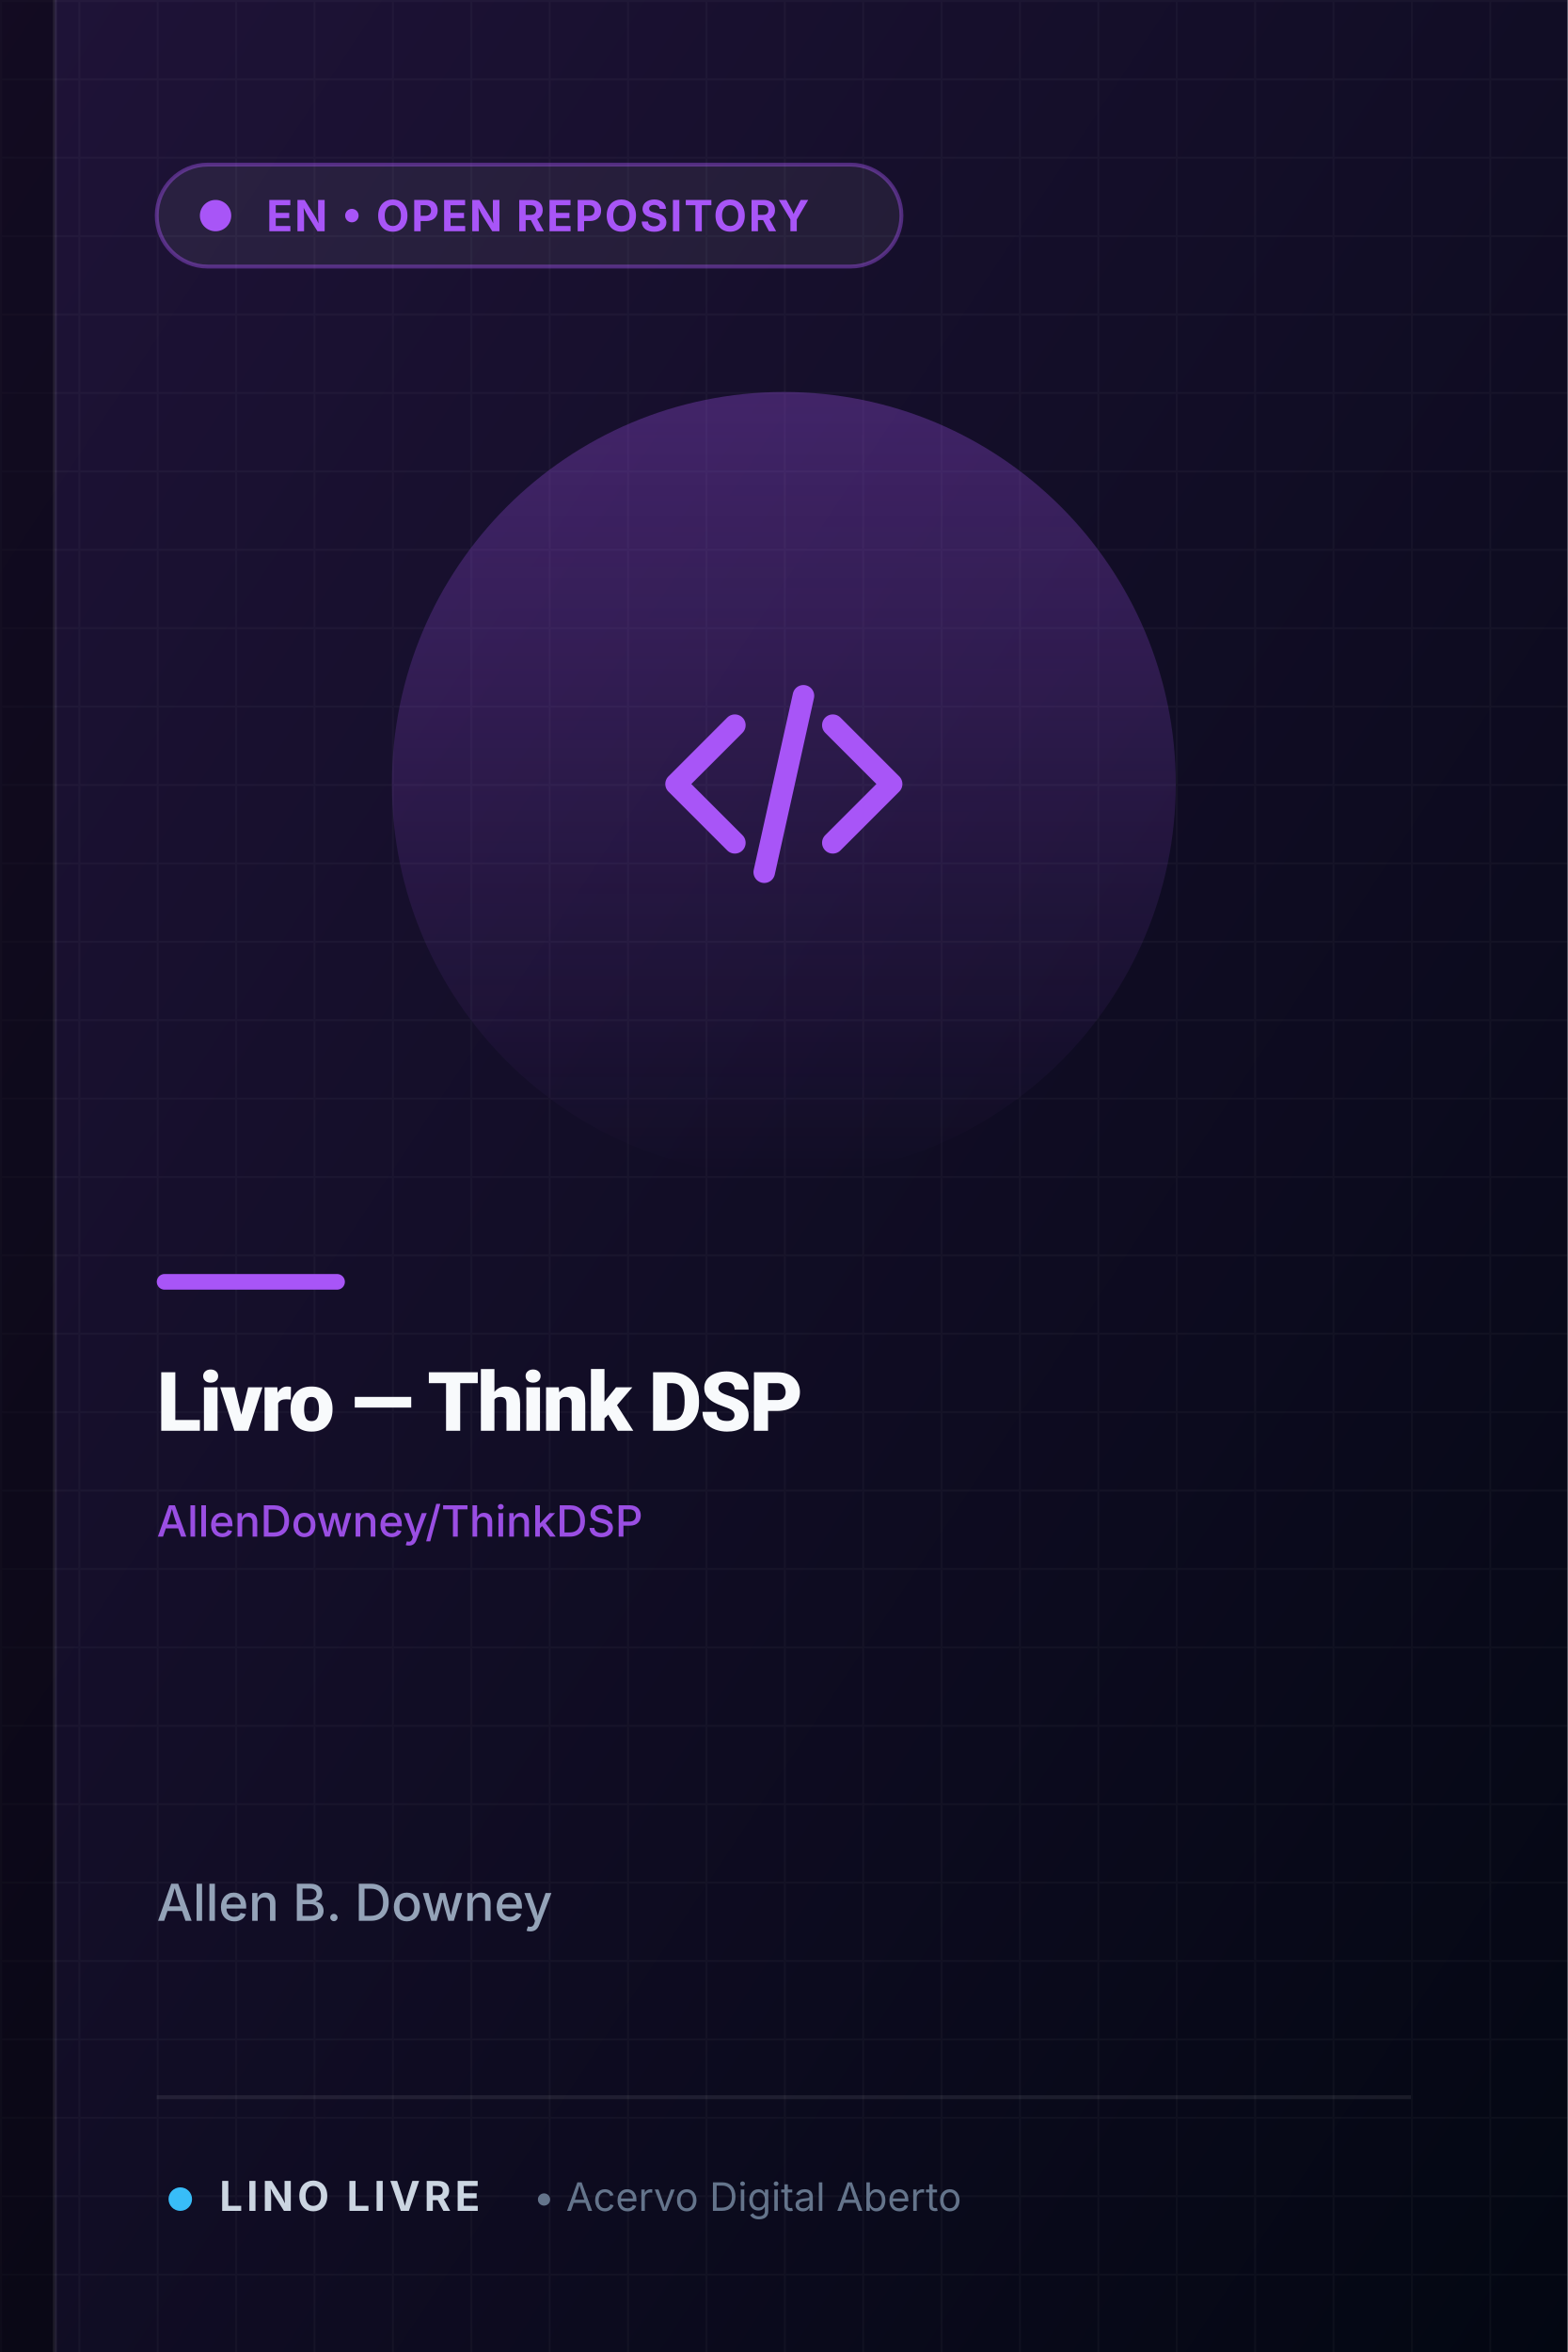
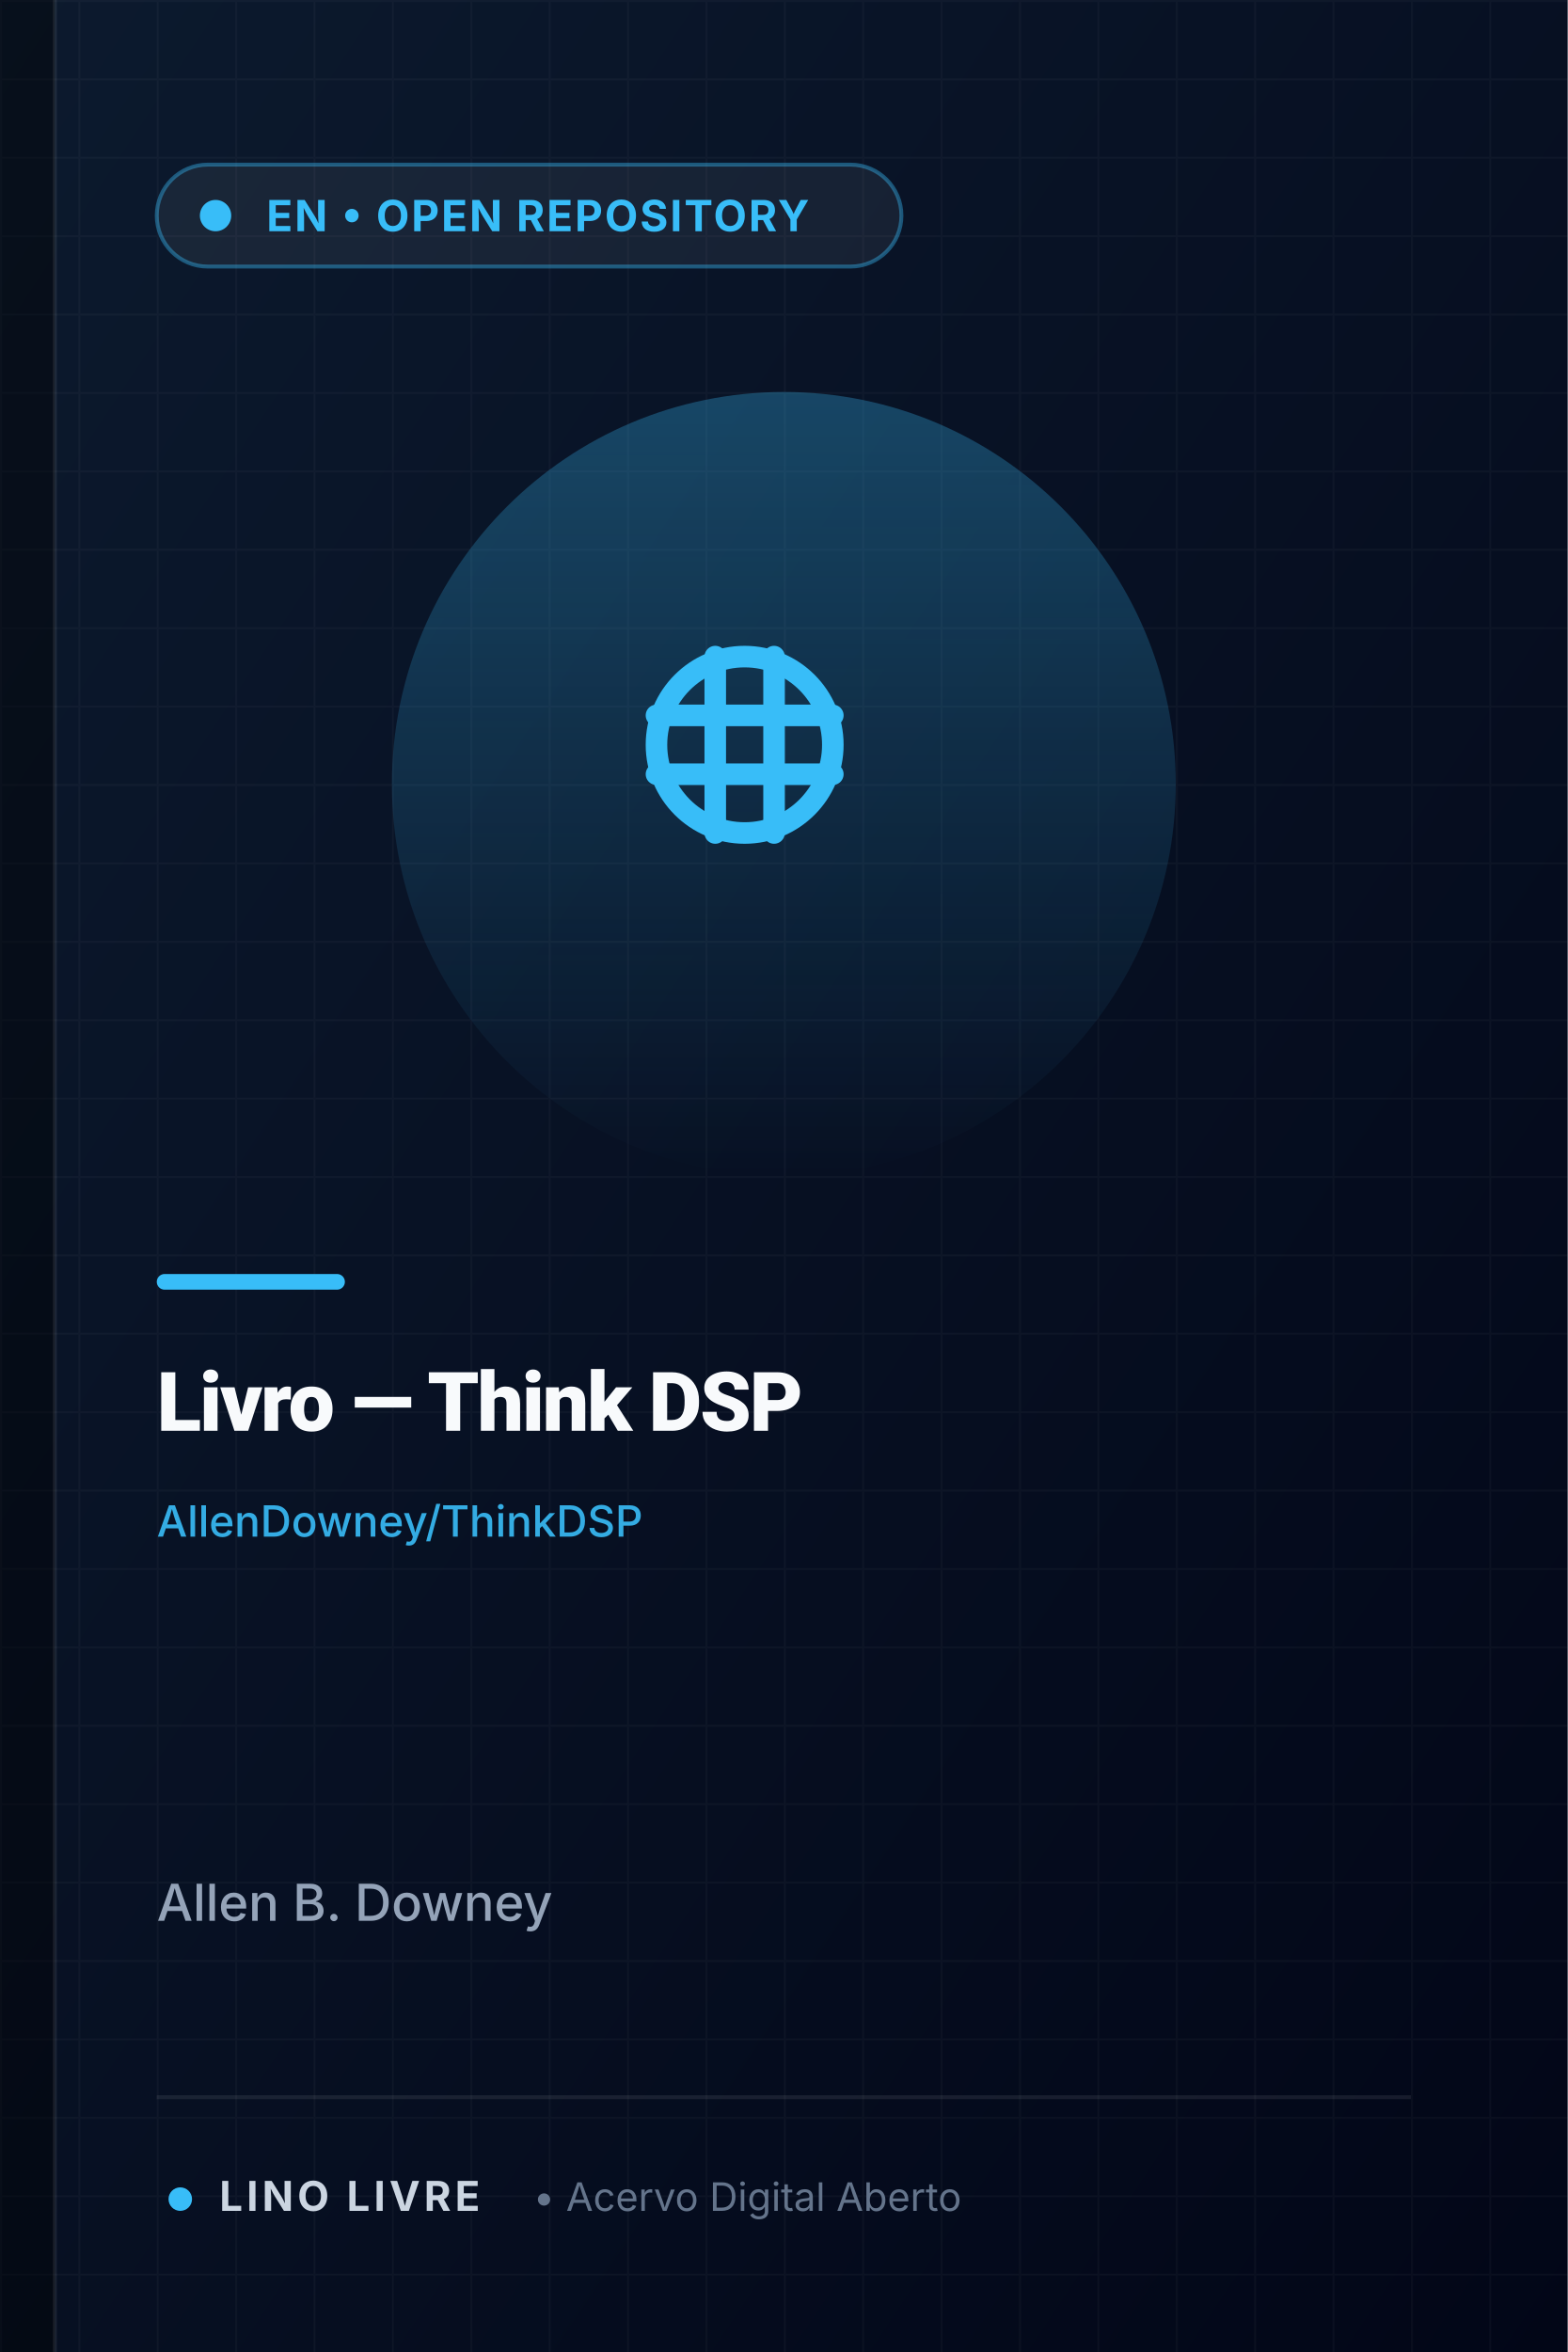
<svg xmlns="http://www.w3.org/2000/svg" viewBox="0 0 400 600" width="400" height="600">
  <defs>
    <linearGradient id="bgGrad" x1="0%" y1="0%" x2="100%" y2="100%">
-       <stop offset="0%" stop-color="#1f1338" />
-       <stop offset="100%" stop-color="#030712" />
+       <stop offset="0%" stop-color="#0c1a2e" />
+       <stop offset="100%" stop-color="#020617" />
    </linearGradient>
    <linearGradient id="glowGrad" x1="0%" y1="0%" x2="0%" y2="100%">
-       <stop offset="0%" stop-color="#a855f7" stop-opacity="0.3" />
-       <stop offset="100%" stop-color="#a855f7" stop-opacity="0" />
+       <stop offset="0%" stop-color="#38bdf8" stop-opacity="0.3" />
+       <stop offset="100%" stop-color="#38bdf8" stop-opacity="0" />
    </linearGradient>
    <pattern id="gridPattern" width="20" height="20" patternUnits="userSpaceOnUse">
      <path d="M 20 0 L 0 0 0 20" fill="none" stroke="rgba(255,255,255,0.03)" stroke-width="1" />
    </pattern>
  </defs>
  <rect width="400" height="600" fill="url(#bgGrad)" />
  <rect width="400" height="600" fill="url(#gridPattern)" />
  <circle cx="200" cy="200" r="100" fill="url(#glowGrad)" />
  <rect x="0" y="0" width="14" height="600" fill="rgba(0,0,0,0.4)" />
  <line x1="14" y1="0" x2="14" y2="600" stroke="rgba(255,255,255,0.08)" stroke-width="1" />
  <g transform="translate(40, 42)">
-     <rect width="190" height="26" rx="13" fill="rgba(255,255,255,0.06)" stroke="#a855f7" stroke-opacity="0.4" stroke-width="1" />
-     <circle cx="15" cy="13" r="4" fill="#a855f7" />
-     <text x="28" y="17" font-family="system-ui, -apple-system, sans-serif" font-size="11" font-weight="700" fill="#a855f7" letter-spacing="0.5">EN • OPEN REPOSITORY</text>
+     <rect width="190" height="26" rx="13" fill="rgba(255,255,255,0.06)" stroke="#38bdf8" stroke-opacity="0.4" stroke-width="1" />
+     <circle cx="15" cy="13" r="4" fill="#38bdf8" />
+     <text x="28" y="17" font-family="system-ui, -apple-system, sans-serif" font-size="11" font-weight="700" fill="#38bdf8" letter-spacing="0.5">EN • OPEN REPOSITORY</text>
  </g>
-   <g transform="translate(160, 160) scale(2.5)" fill="none" stroke="#a855f7" stroke-width="2.2" stroke-linecap="round" stroke-linejoin="round">
-     <path d="M11 10L5 16l6 6M21 10l6 6-6 6M18 7l-4 18" />
+   <g transform="translate(160, 160) scale(2.5)" fill="none" stroke="#38bdf8" stroke-width="2.2" stroke-linecap="round" stroke-linejoin="round">
+     <path d="M9 3v18M15 3v18M3 9h18M3 15h18" />
+     <circle cx="12" cy="12" r="9" />
  </g>
-   <rect x="40" y="325" width="48" height="4" rx="2" fill="#a855f7" />
+   <rect x="40" y="325" width="48" height="4" rx="2" fill="#38bdf8" />
  <text x="40" y="365" font-family="system-ui, -apple-system, 'Segoe UI', Roboto, sans-serif" font-size="21" font-weight="800" fill="#f8fafc" letter-spacing="-0.5">Livro — Think DSP</text>
-   <text x="40" y="392" font-family="system-ui, -apple-system, sans-serif" font-size="11" font-weight="500" fill="#a855f7" opacity="0.9">AllenDowney/ThinkDSP</text>
+   <text x="40" y="392" font-family="system-ui, -apple-system, sans-serif" font-size="11" font-weight="500" fill="#38bdf8" opacity="0.9">AllenDowney/ThinkDSP</text>
  <text x="40" y="490" font-family="system-ui, -apple-system, sans-serif" font-size="13" font-weight="500" fill="#94a3b8">Allen B. Downey</text>
  <line x1="40" y1="535" x2="360" y2="535" stroke="rgba(255,255,255,0.08)" stroke-width="1" />
  <g transform="translate(40, 555)">
    <circle cx="6" cy="6" r="3" fill="#38bdf8" />
    <text x="16" y="9" font-family="system-ui, -apple-system, sans-serif" font-size="10.5" font-weight="700" fill="#cbd5e1" letter-spacing="1">LINO LIVRE</text>
    <text x="96" y="9" font-family="system-ui, -apple-system, sans-serif" font-size="10" font-weight="400" fill="#64748b">• Acervo Digital Aberto</text>
  </g>
</svg>
